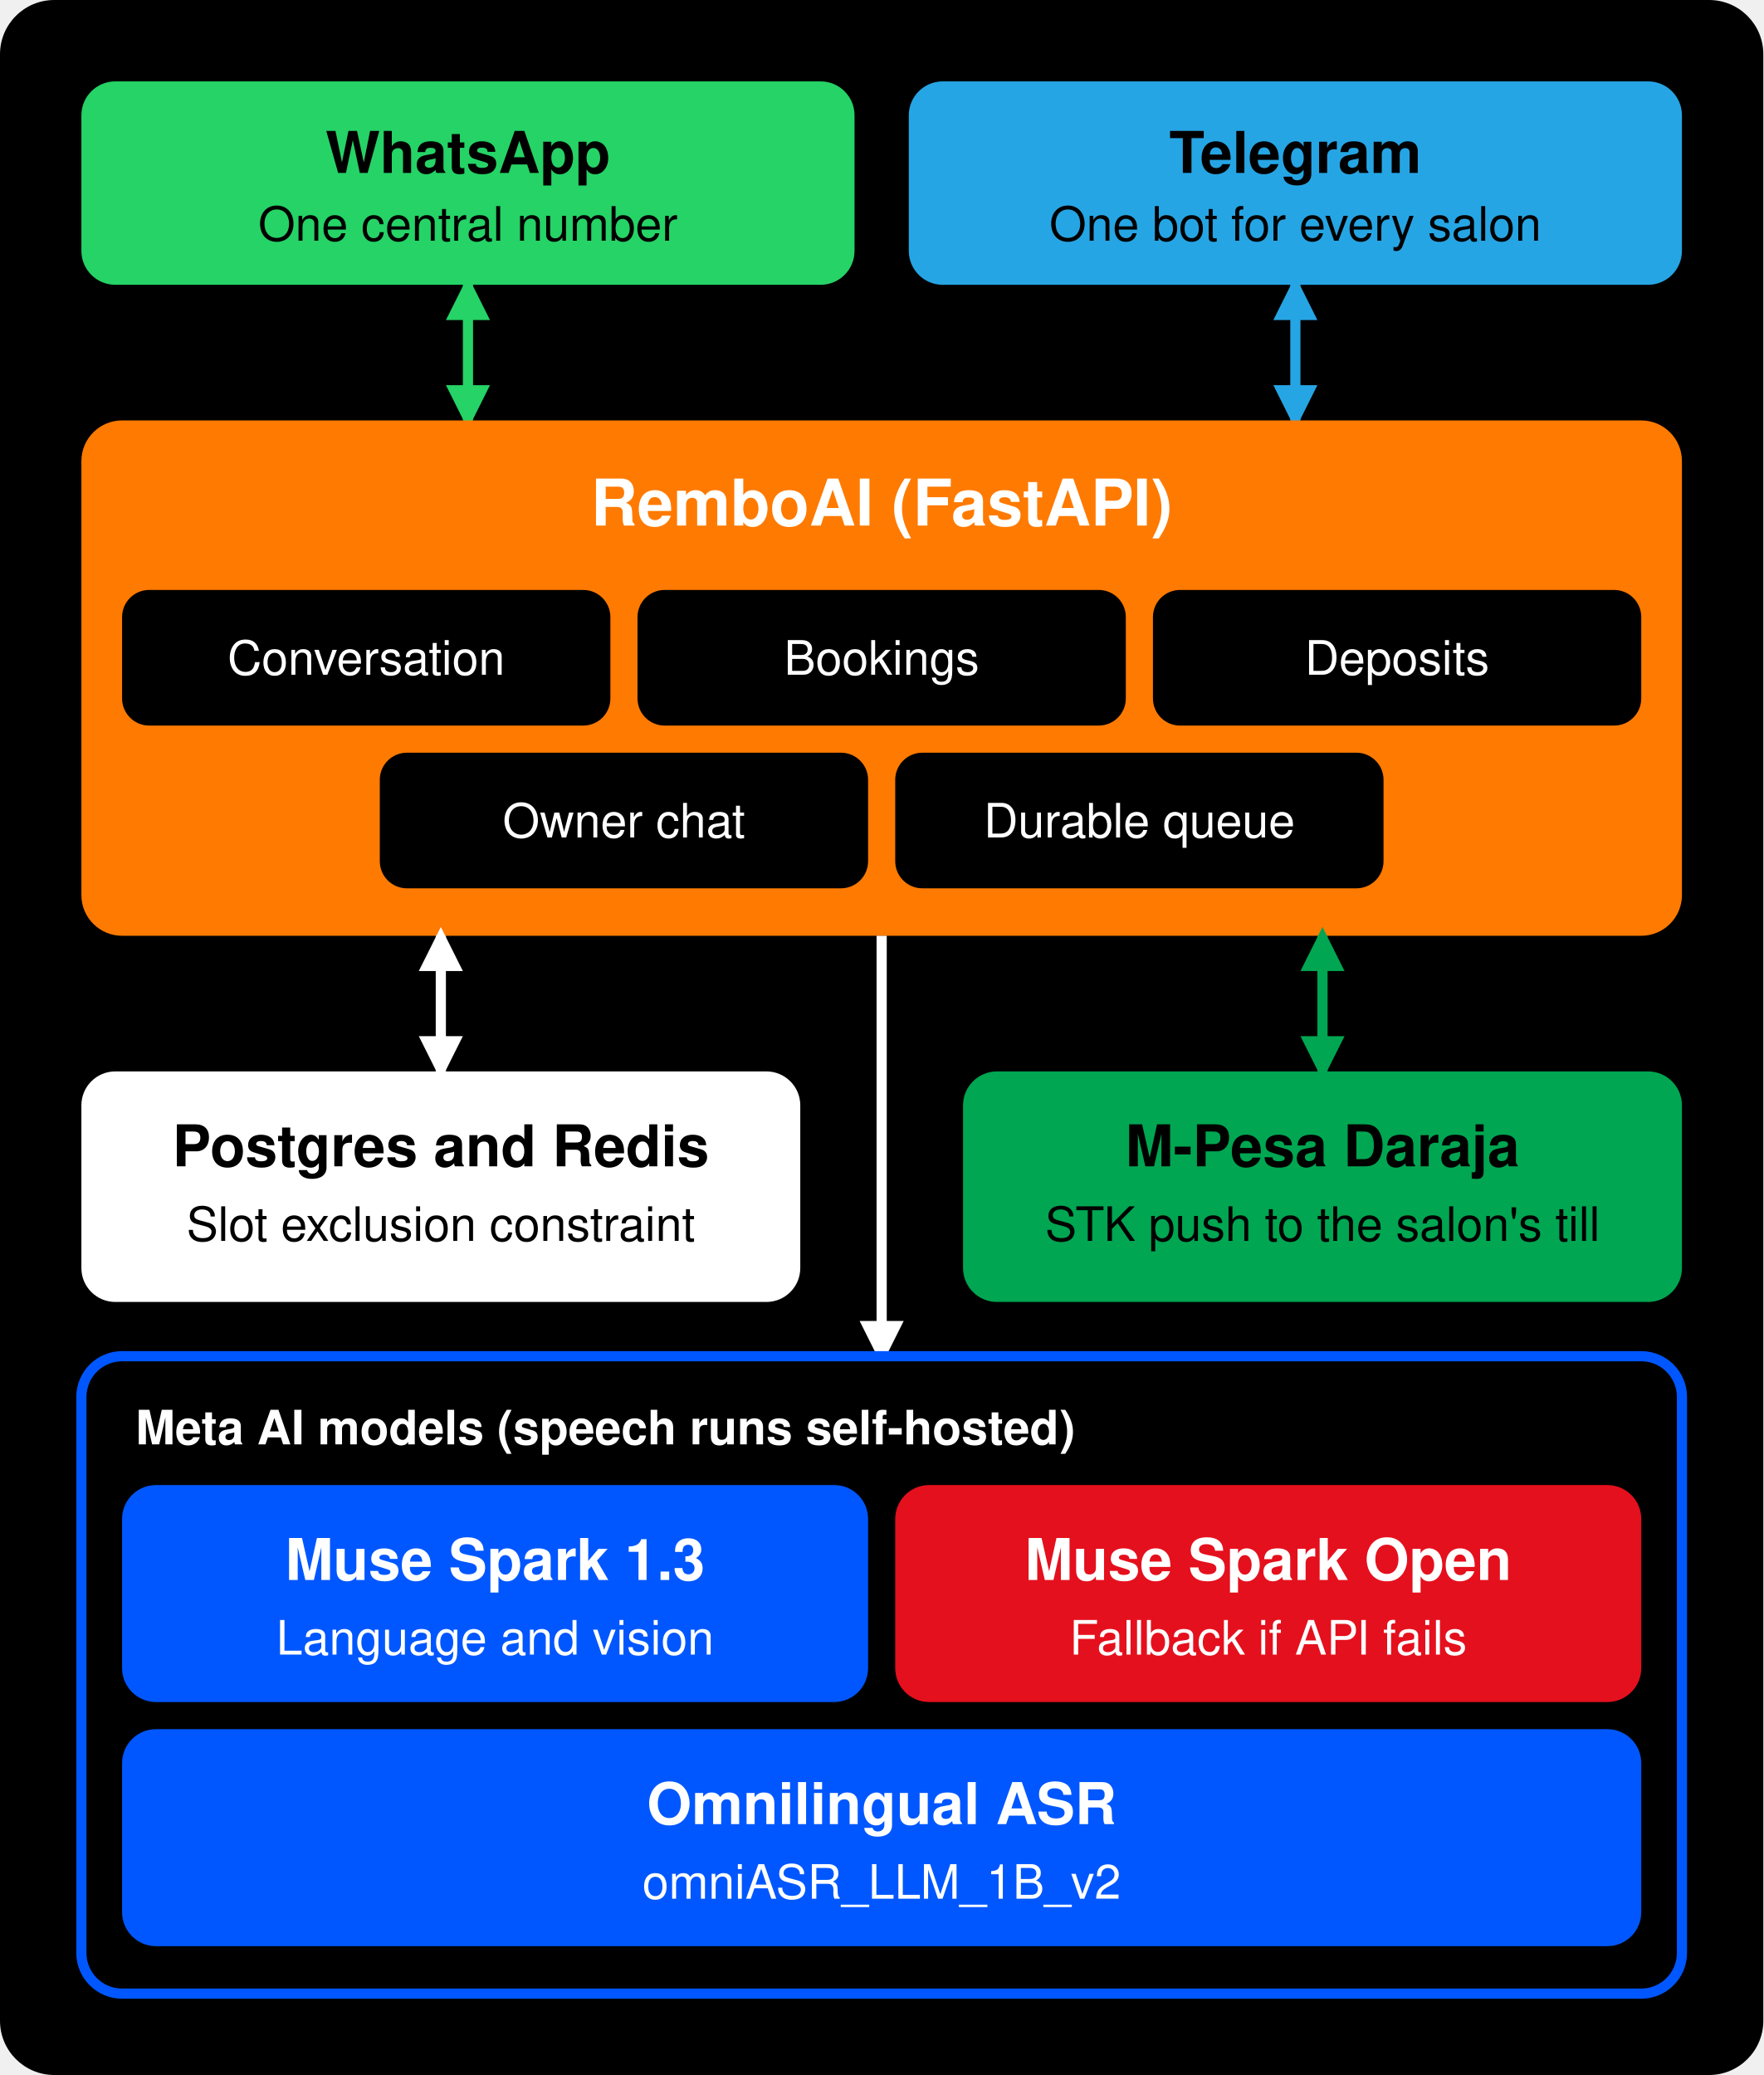
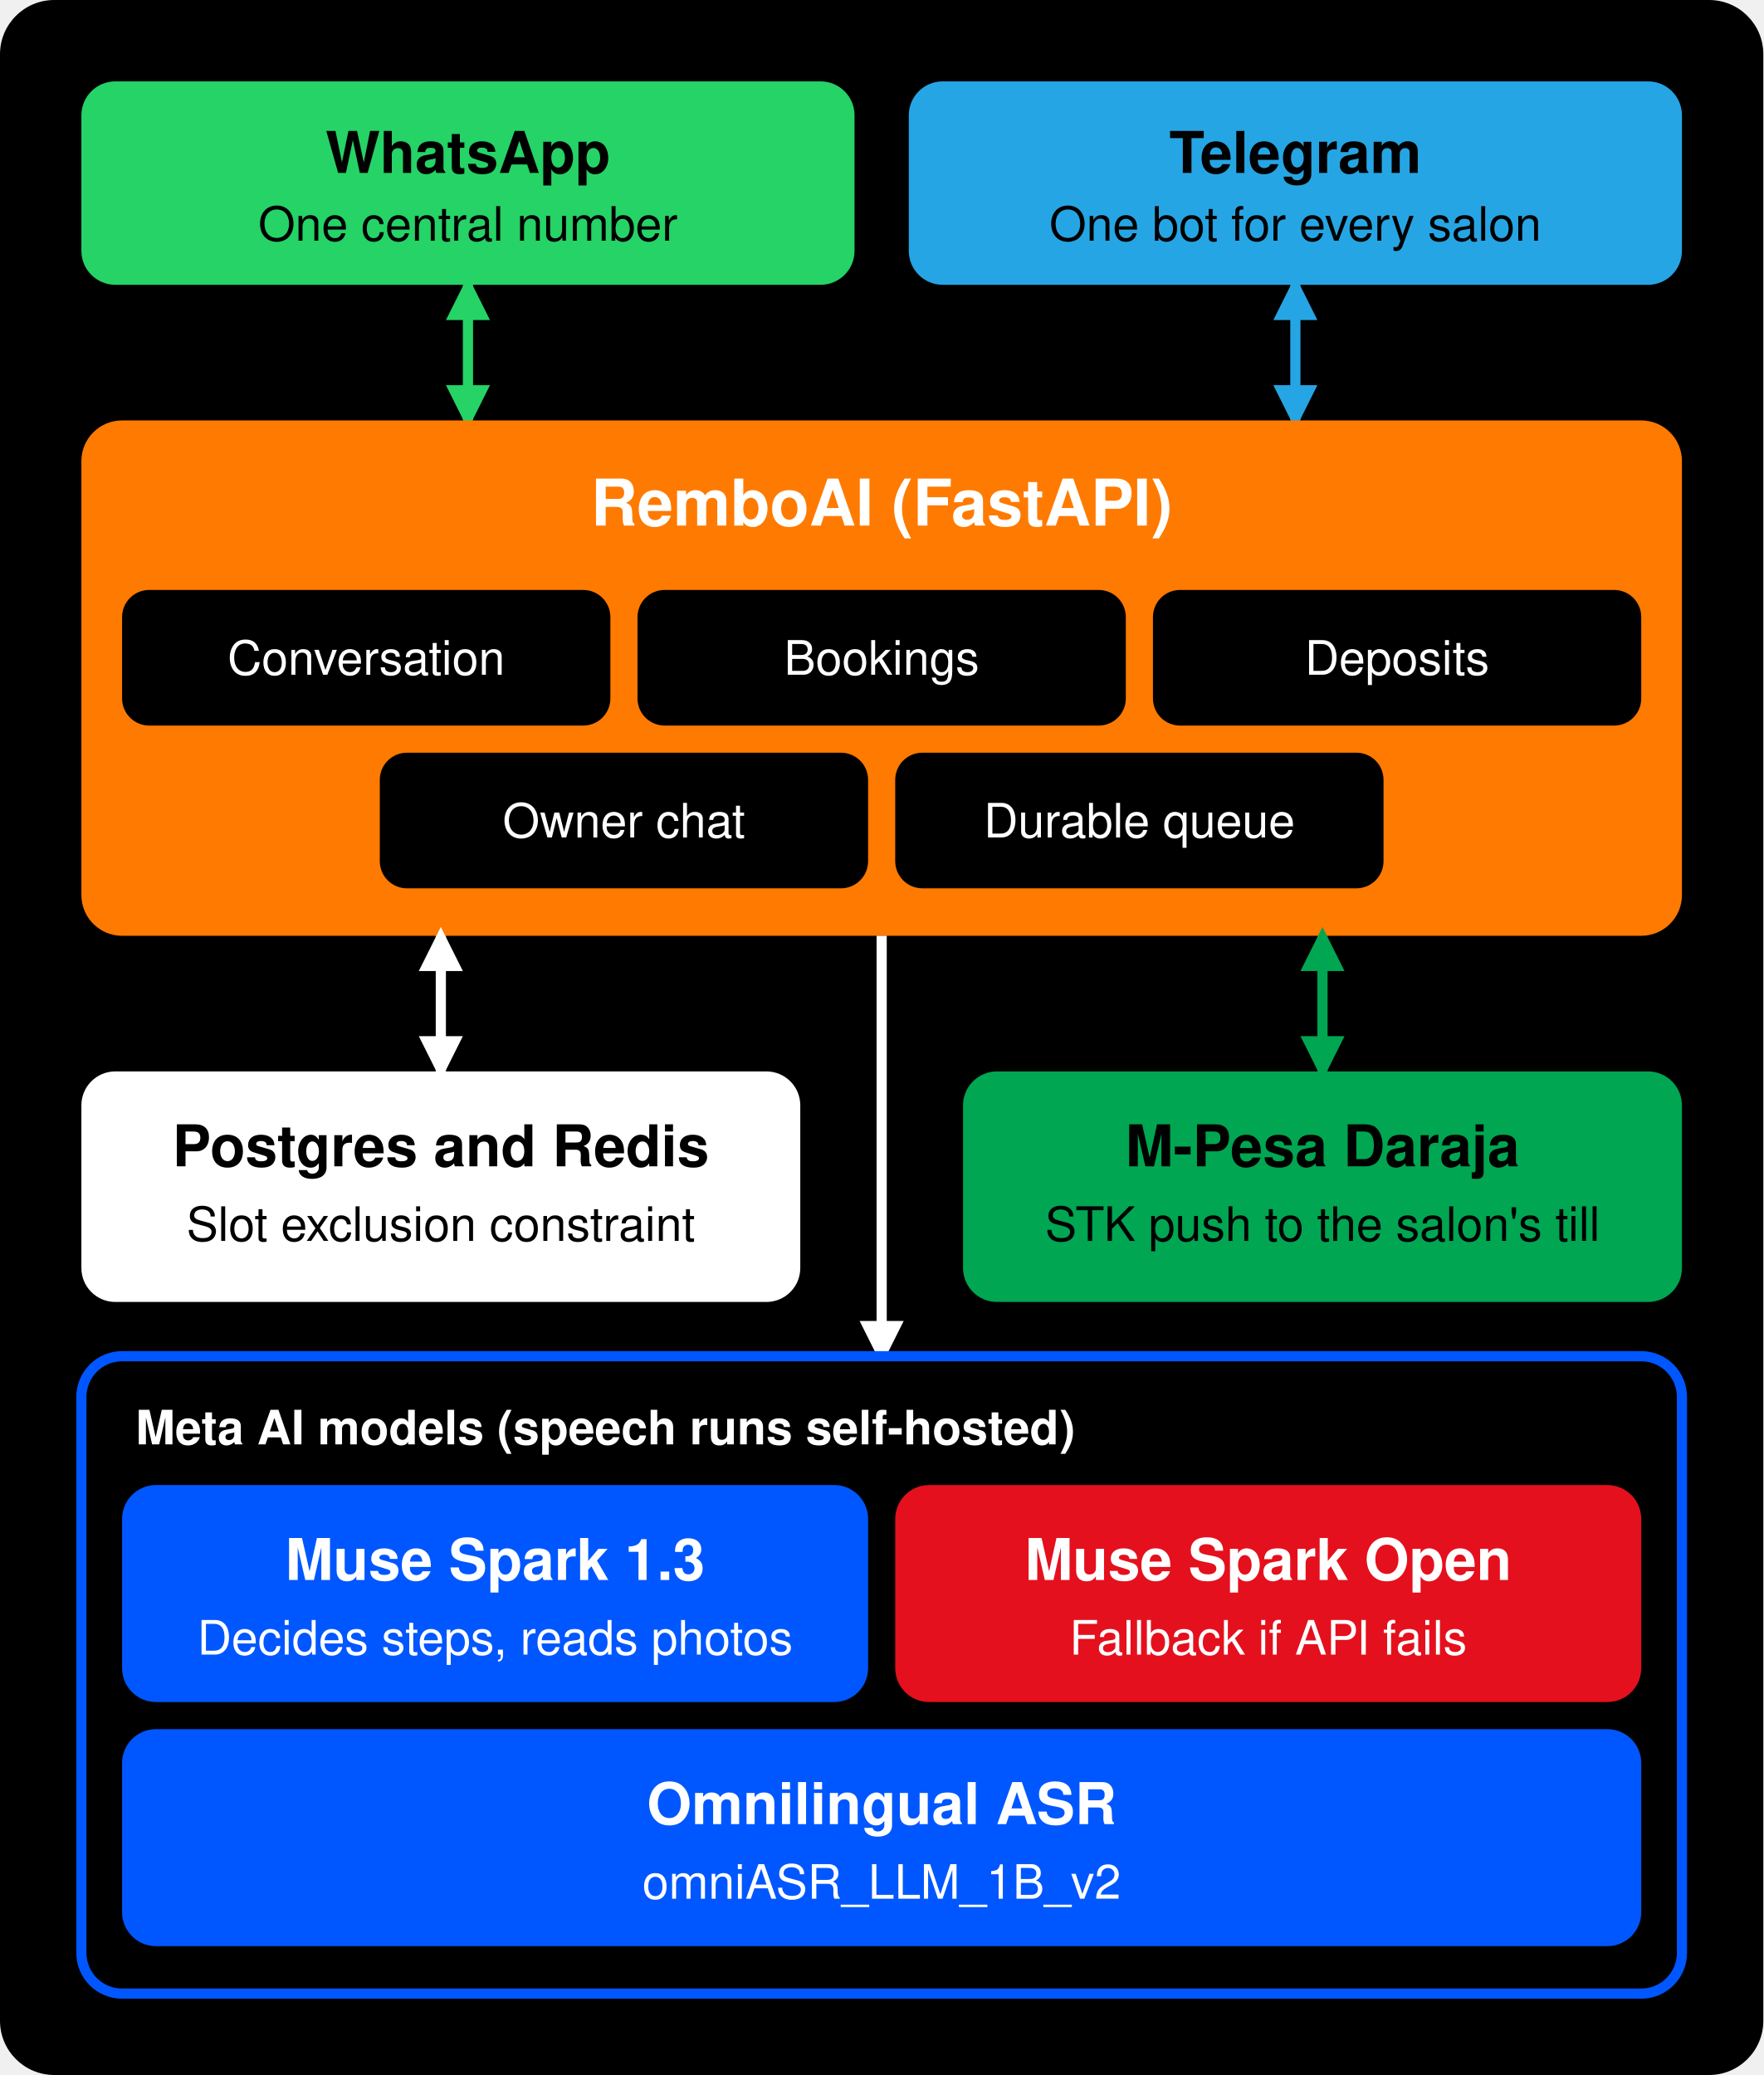
<svg xmlns="http://www.w3.org/2000/svg" viewBox="0 0 520 612" role="img" aria-labelledby="t d">
  <style>
    text { font-family: -apple-system, BlinkMacSystemFont, "SF Pro Text", "Segoe UI", Helvetica, Arial, sans-serif; text-anchor: middle; }
    .t { font-size: 17px; font-weight: 700; }
    .s { font-size: 14px; }
    .k { fill: #000; }
    .w { fill: #fff; }
    .ln { stroke: #fff; stroke-width: 3; fill: none; }
    .gl { stroke: #00A651; stroke-width: 3; fill: none; }
    .wa { stroke: #25D366; stroke-width: 3; fill: none; }
    .tg { stroke: #26A5E4; stroke-width: 3; fill: none; }
  </style>
  <defs>
    <marker id="a" viewBox="0 0 10 10" refX="8" refY="5" markerUnits="userSpaceOnUse" markerWidth="13" markerHeight="13" orient="auto-start-reverse">
      <path d="M0 0L10 5L0 10z" fill="#fff" />
    </marker>
    <marker id="g" viewBox="0 0 10 10" refX="8" refY="5" markerUnits="userSpaceOnUse" markerWidth="13" markerHeight="13" orient="auto-start-reverse">
      <path d="M0 0L10 5L0 10z" fill="#00A651" />
    </marker>
    <marker id="w" viewBox="0 0 10 10" refX="8" refY="5" markerUnits="userSpaceOnUse" markerWidth="13" markerHeight="13" orient="auto-start-reverse">
      <path d="M0 0L10 5L0 10z" fill="#25D366" />
    </marker>
    <marker id="e" viewBox="0 0 10 10" refX="8" refY="5" markerUnits="userSpaceOnUse" markerWidth="13" markerHeight="13" orient="auto-start-reverse">
      <path d="M0 0L10 5L0 10z" fill="#26A5E4" />
    </marker>
  </defs>
  <rect width="520" height="612" rx="16" fill="#000" />
  <rect x="24" y="24" width="228" height="60" rx="10" fill="#25D366" />
  <text class="t k" x="138" y="51">WhatsApp</text>
  <text class="s k" x="138" y="71">One central number</text>
  <rect x="268" y="24" width="228" height="60" rx="10" fill="#26A5E4" />
  <text class="t k" x="382" y="51">Telegram</text>
  <text class="s k" x="382" y="71">One bot for every salon</text>
  <path class="wa" d="M138 84V124" marker-start="url(#w)" marker-end="url(#w)" />
  <path class="tg" d="M382 84V124" marker-start="url(#e)" marker-end="url(#e)" />
  <rect x="24" y="124" width="472" height="152" rx="12" fill="#FF7A00" />
  <text class="t w" x="260" y="155" style="font-size:19px">RemboAI (FastAPI)</text>
  <g fill="#000">
    <rect x="36" y="174" width="144" height="40" rx="8" />
    <rect x="188" y="174" width="144" height="40" rx="8" />
    <rect x="340" y="174" width="144" height="40" rx="8" />
    <rect x="112" y="222" width="144" height="40" rx="8" />
    <rect x="264" y="222" width="144" height="40" rx="8" />
  </g>
  <text class="s w" x="108" y="199">Conversation</text>
  <text class="s w" x="260" y="199">Bookings</text>
  <text class="s w" x="412" y="199">Deposits</text>
  <text class="s w" x="184" y="247">Owner chat</text>
  <text class="s w" x="336" y="247">Durable queue</text>
  <path class="ln" d="M130 276V316" marker-start="url(#a)" marker-end="url(#a)" />
  <path class="gl" d="M390 276V316" marker-start="url(#g)" marker-end="url(#g)" />
  <path class="ln" d="M260 276V400" marker-end="url(#a)" />
  <rect x="24" y="316" width="212" height="68" rx="10" fill="#fff" />
  <text class="t k" x="130" y="344">Postgres and Redis</text>
  <text class="s k" x="130" y="366">Slot exclusion constraint</text>
  <rect x="284" y="316" width="212" height="68" rx="10" fill="#00A651" />
  <text class="t k" x="390" y="344">M-Pesa Daraja</text>
  <text class="s k" x="390" y="366">STK push to the salon's till</text>
  <rect x="24" y="400" width="472" height="188" rx="12" fill="#000" stroke="#0057FF" stroke-width="3" />
  <text class="s w" x="40" y="426" style="text-anchor:start;font-weight:700">Meta AI models (speech runs self-hosted)</text>
  <rect x="36" y="438" width="220" height="64" rx="10" fill="#0057FF" />
  <text class="t w" x="146" y="466">Muse Spark 1.3</text>
-   <text class="s w" x="146" y="488">Language and vision</text>
+   <text class="s w" x="146" y="488">Decides steps, reads photos</text>
  <rect x="264" y="438" width="220" height="64" rx="10" fill="#E5101D" />
  <text class="t w" x="374" y="466">Muse Spark Open</text>
  <text class="s w" x="374" y="488">Fallback if API fails</text>
  <rect x="36" y="510" width="448" height="64" rx="10" fill="#0057FF" />
  <text class="t w" x="260" y="538">Omnilingual ASR</text>
  <text class="s w" x="260" y="560">omniASR_LLM_1B_v2</text>
</svg>
